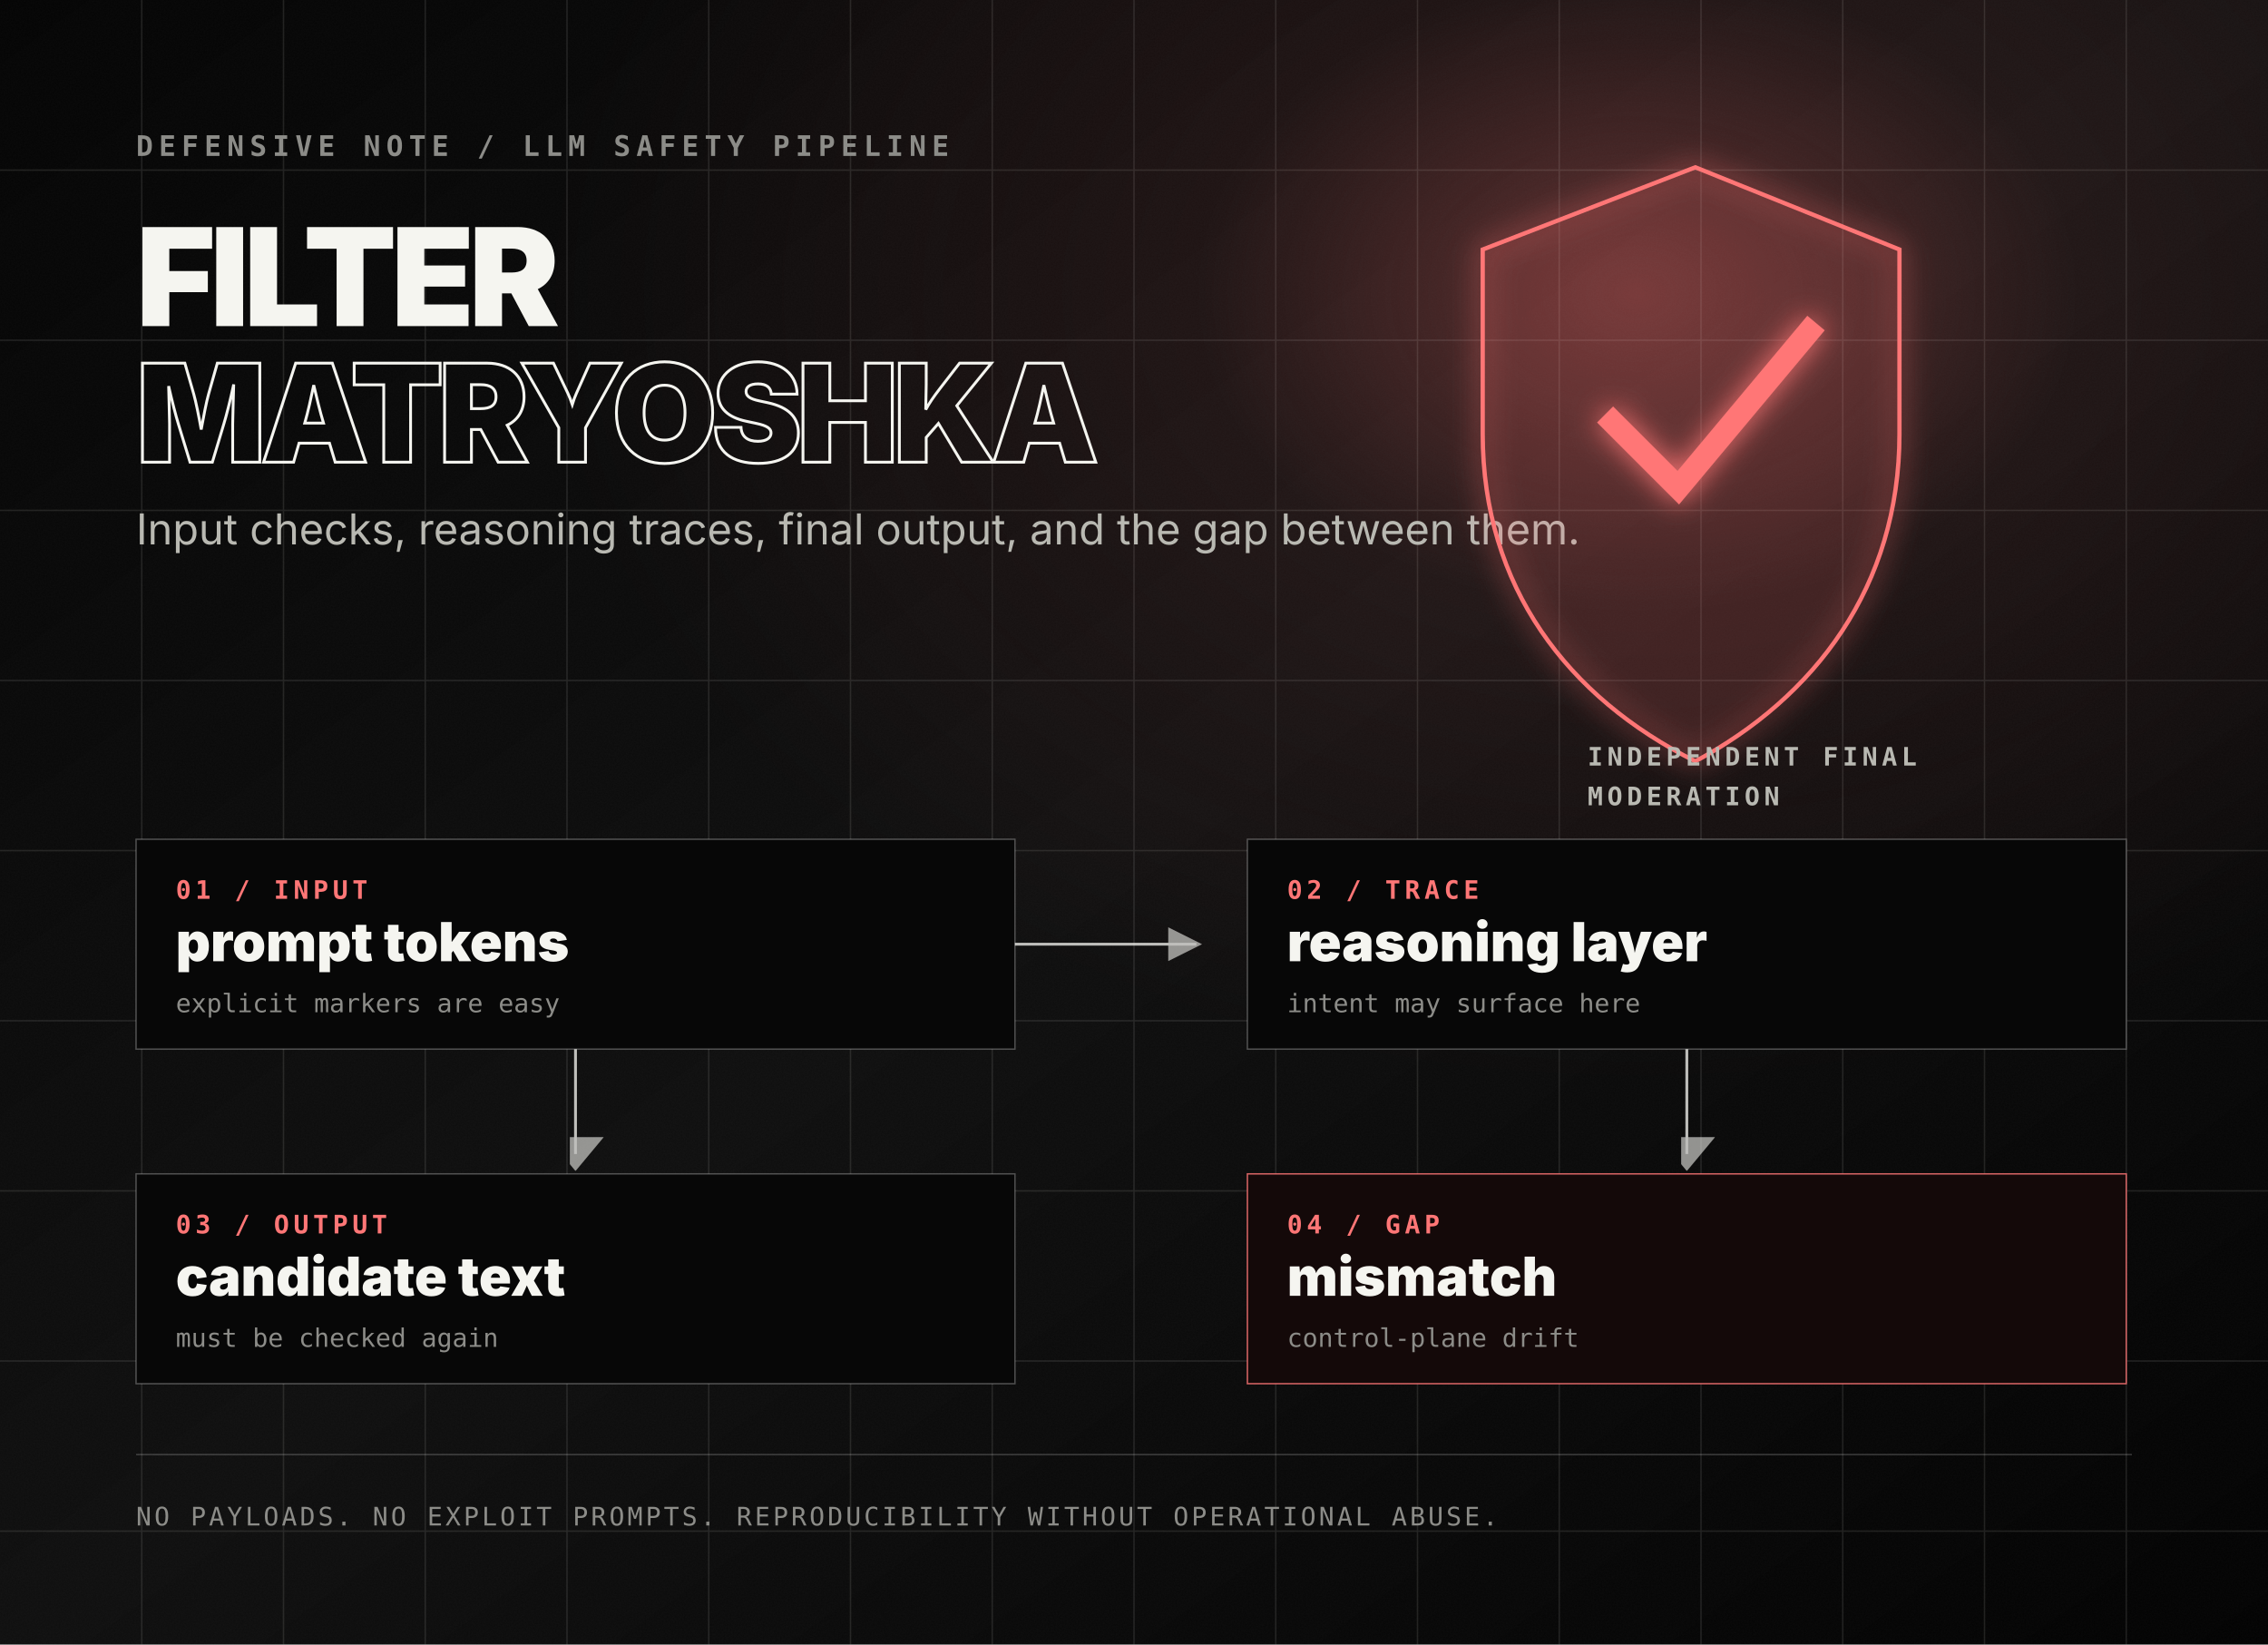
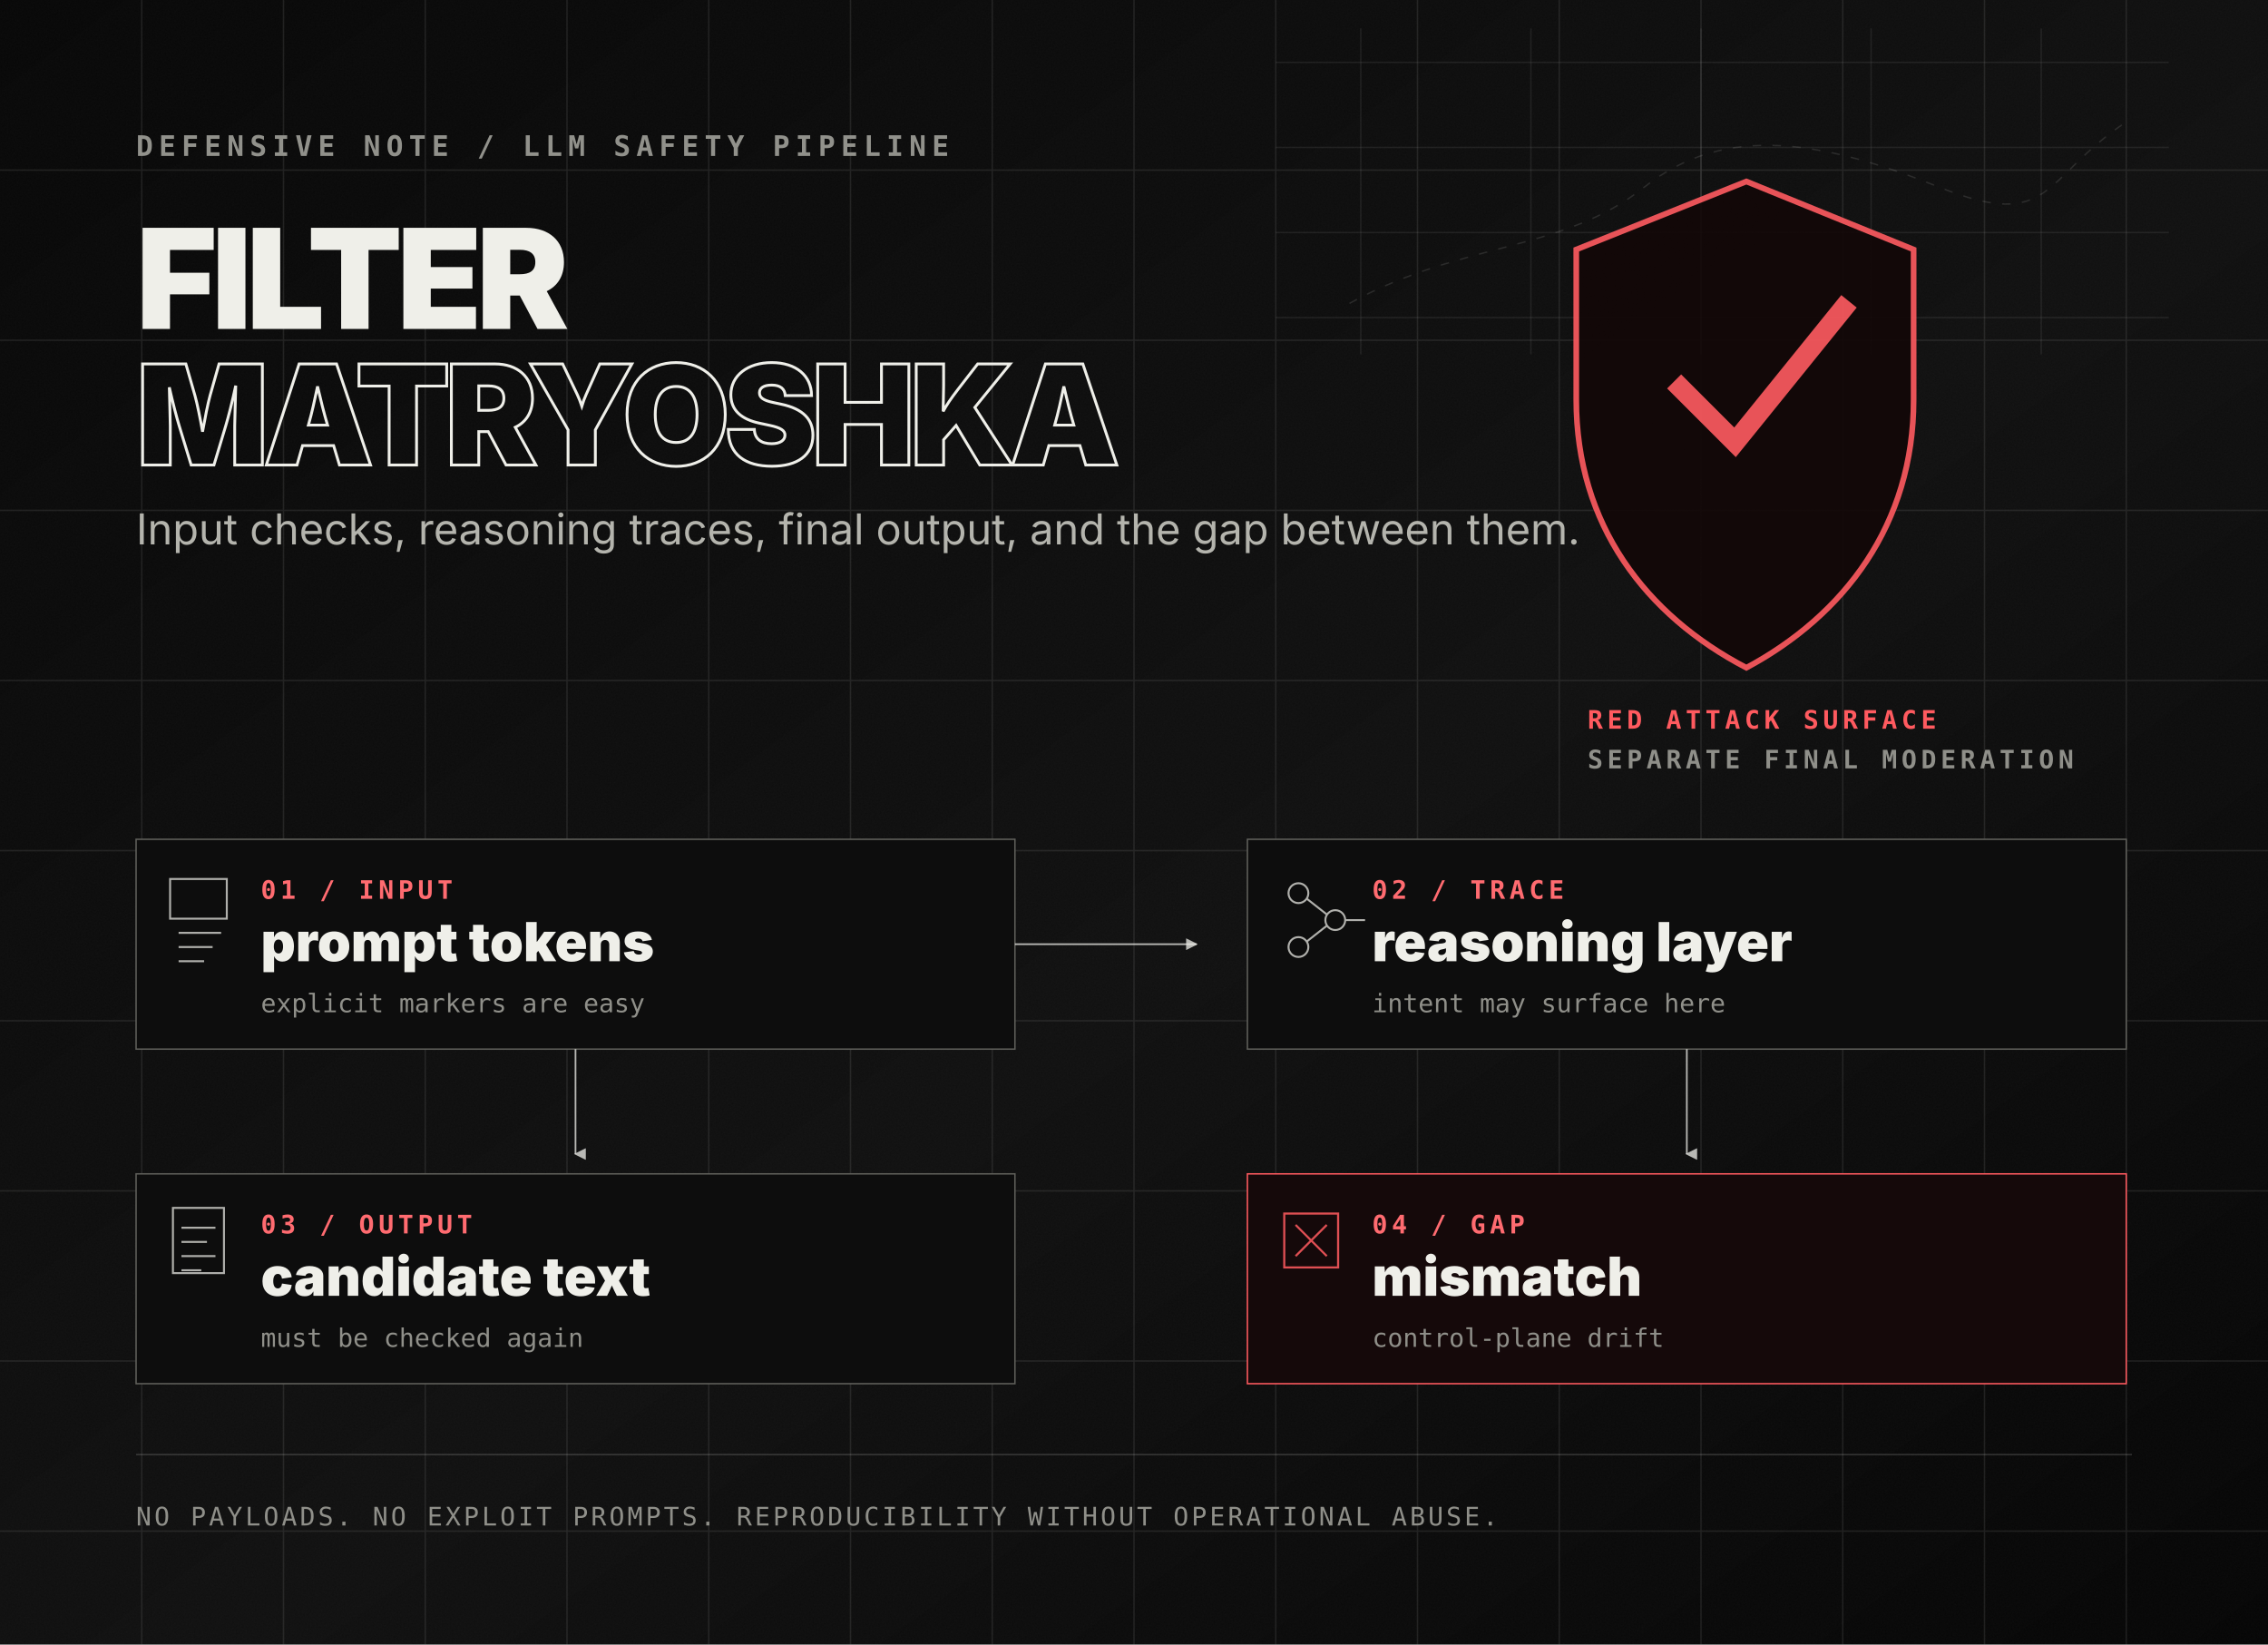
<svg xmlns="http://www.w3.org/2000/svg" viewBox="0 0 1600 1160" role="img" aria-labelledby="title desc">
  <defs>
    <linearGradient id="bg" x1="0" y1="0" x2="1" y2="1">
-       <stop offset="0" stop-color="#040404" />
-       <stop offset="0.5" stop-color="#0f0f0f" />
-       <stop offset="1" stop-color="#020202" />
+       <stop offset="0" stop-color="#070707" />
+       <stop offset="0.55" stop-color="#101010" />
+       <stop offset="1" stop-color="#050505" />
    </linearGradient>
-     <radialGradient id="hot" cx="72%" cy="18%" r="48%">
-       <stop offset="0" stop-color="#ff7676" stop-opacity="0.34" />
-       <stop offset="0.4" stop-color="#ff7676" stop-opacity="0.08" />
-       <stop offset="1" stop-color="#ff7676" stop-opacity="0" />
-     </radialGradient>
    <filter id="grain" x="0" y="0" width="100%" height="100%">
-       <feTurbulence type="fractalNoise" baseFrequency="0.9" numOctaves="3" stitchTiles="stitch" />
+       <feTurbulence type="fractalNoise" baseFrequency="0.88" numOctaves="3" stitchTiles="stitch" />
      <feColorMatrix type="saturate" values="0" />
      <feComponentTransfer>
-         <feFuncA type="table" tableValues="0 0.1" />
+         <feFuncA type="table" tableValues="0 0.11" />
      </feComponentTransfer>
    </filter>
-     <filter id="glow" x="-50%" y="-50%" width="200%" height="200%">
-       <feGaussianBlur stdDeviation="10" result="blur" />
-       <feMerge>
-         <feMergeNode in="blur" />
-         <feMergeNode in="SourceGraphic" />
-       </feMerge>
-     </filter>
-     <marker id="arrowR" markerWidth="12" markerHeight="12" refX="10" refY="6" orient="auto">
-       <path d="M0 0 12 6 0 12Z" fill="#f5f5f0" opacity="0.76" />
+     <marker id="arrowR" viewBox="0 0 8 8" refX="7" refY="4" markerWidth="7" markerHeight="7" orient="auto-start-reverse">
+       <path d="M0 0 8 4 0 8Z" fill="#e8e8e3" opacity="0.78" />
    </marker>
-     <marker id="arrowD" markerWidth="12" markerHeight="12" refX="6" refY="10" orient="auto">
-       <path d="M0 0 12 10 0 20Z" fill="#f5f5f0" opacity="0.76" />
+     <marker id="arrowD" viewBox="0 0 8 8" refX="4" refY="7" markerWidth="7" markerHeight="7" orient="auto">
+       <path d="M0 0 8 4 0 8Z" fill="#e8e8e3" opacity="0.78" transform="rotate(90 4 4)" />
    </marker>
  </defs>
  <rect width="1600" height="1160" fill="url(#bg)" />
-   <rect width="1600" height="1160" fill="url(#hot)" />
-   <g opacity="0.11" stroke="#f5f5f0" stroke-width="1">
+   <g opacity="0.1" stroke="#efefe9" stroke-width="1">
    <path d="M0 120H1600M0 240H1600M0 360H1600M0 480H1600M0 600H1600M0 720H1600M0 840H1600M0 960H1600M0 1080H1600" />
    <path d="M100 0V1160M200 0V1160M300 0V1160M400 0V1160M500 0V1160M600 0V1160M700 0V1160M800 0V1160M900 0V1160M1000 0V1160M1100 0V1160M1200 0V1160M1300 0V1160M1400 0V1160M1500 0V1160" />
  </g>
-   <rect width="1600" height="1160" filter="url(#grain)" opacity="0.3" />
-   <text x="96" y="110" fill="#8c8c88" font-family="JetBrains Mono, Consolas, monospace" font-size="20" font-weight="800" letter-spacing="4">DEFENSIVE NOTE / LLM SAFETY PIPELINE</text>
-   <text x="96" y="230" fill="#f5f5f0" font-family="Inter, Segoe UI, sans-serif" font-size="96" font-weight="950" letter-spacing="-4">FILTER</text>
-   <text x="96" y="326" fill="none" stroke="#f5f5f0" stroke-width="2" font-family="Inter, Segoe UI, sans-serif" font-size="96" font-weight="950" letter-spacing="-4">MATRYOSHKA</text>
-   <text x="96" y="384" fill="#b9b9b2" font-family="Inter, Segoe UI, sans-serif" font-size="30">Input checks, reasoning traces, final output, and the gap between them.</text>
-   <g transform="translate(1046 118)" filter="url(#glow)">
-     <path d="M150 0 294 58v130c0 108-60 186-144 231C60 374 0 296 0 188V58Z" fill="#ff7676" fill-opacity="0.08" stroke="#ff7676" stroke-width="3" />
-     <path d="M92 180 138 226 230 116" fill="none" stroke="#ff7676" stroke-width="16" stroke-linecap="square" stroke-linejoin="miter" />
+   <rect width="1600" height="1160" filter="url(#grain)" opacity="0.28" />
+   <g opacity="0.54">
+     <path d="M900 44H1530M900 104H1530M900 164H1530M900 224H1530" stroke="#efefe9" stroke-opacity="0.15" />
+     <path d="M960 20V250M1080 20V250M1200 20V250M1320 20V250M1440 20V250" stroke="#efefe9" stroke-opacity="0.15" />
+     <path d="M952 214 C1032 170 1102 178 1160 132 S1288 100 1368 132 1440 126 1500 86" fill="none" stroke="#efefe9" stroke-opacity="0.22" stroke-dasharray="6 8" />
  </g>
-   <text x="1120" y="540" fill="#b9b9b2" font-family="JetBrains Mono, Consolas, monospace" font-size="18" font-weight="800" letter-spacing="3">INDEPENDENT FINAL</text>
-   <text x="1120" y="568" fill="#b9b9b2" font-family="JetBrains Mono, Consolas, monospace" font-size="18" font-weight="800" letter-spacing="3">MODERATION</text>
+   <text x="96" y="110" fill="#91918b" font-family="JetBrains Mono, Consolas, monospace" font-size="20" font-weight="800" letter-spacing="4">DEFENSIVE NOTE / LLM SAFETY PIPELINE</text>
+   <text x="96" y="232" fill="#efefe9" font-family="Inter, Segoe UI, sans-serif" font-size="98" font-weight="950" letter-spacing="-4">FILTER</text>
+   <text x="96" y="328" fill="none" stroke="#efefe9" stroke-width="2" font-family="Inter, Segoe UI, sans-serif" font-size="98" font-weight="950" letter-spacing="-4">MATRYOSHKA</text>
+   <text x="96" y="384" fill="#b4b4ad" font-family="Inter, Segoe UI, sans-serif" font-size="30">Input checks, reasoning traces, final output, and the gap between them.</text>
+   <g transform="translate(1112 128)" opacity="0.9">
+     <path d="M120 0 238 48v106c0 88-49 152-118 189C49 306 0 242 0 154V48Z" fill="#120707" stroke="#ff5a5f" stroke-width="4" />
+     <path d="M74 146 112 184 188 90" fill="none" stroke="#ff5a5f" stroke-width="14" stroke-linecap="square" stroke-linejoin="miter" />
+   </g>
+   <text x="1120" y="514" fill="#ff5a5f" font-family="JetBrains Mono, Consolas, monospace" font-size="18" font-weight="800" letter-spacing="3">RED ATTACK SURFACE</text>
+   <text x="1120" y="542" fill="#8f8f89" font-family="JetBrains Mono, Consolas, monospace" font-size="18" font-weight="800" letter-spacing="3">SEPARATE FINAL MODERATION</text>
  <g transform="translate(96 592)">
-     <rect width="620" height="148" fill="#070707" stroke="#ffffff" stroke-opacity="0.28" />
-     <text x="28" y="42" fill="#ff7676" font-family="JetBrains Mono, Consolas, monospace" font-size="18" font-weight="900" letter-spacing="3">01 / INPUT</text>
-     <text x="28" y="86" fill="#f5f5f0" font-family="Inter, Segoe UI, sans-serif" font-size="38" font-weight="860">prompt tokens</text>
-     <text x="28" y="122" fill="#8c8c88" font-family="JetBrains Mono, Consolas, monospace" font-size="18">explicit markers are easy</text>
+     <rect width="620" height="148" fill="#0d0d0d" stroke="#5f5f5a" />
+     <g opacity="0.72" stroke="#efefe9" fill="none" stroke-width="1.4">
+       <rect x="24" y="28" width="40" height="28" />
+       <path d="M30 66h30M30 76h24M30 86h18" />
+     </g>
+     <text x="88" y="42" fill="#ff6b70" font-family="JetBrains Mono, Consolas, monospace" font-size="18" font-weight="900" letter-spacing="3">01 / INPUT</text>
+     <text x="88" y="86" fill="#efefe9" font-family="Inter, Segoe UI, sans-serif" font-size="38" font-weight="860">prompt tokens</text>
+     <text x="88" y="122" fill="#8f8f89" font-family="JetBrains Mono, Consolas, monospace" font-size="18">explicit markers are easy</text>
  </g>
  <g transform="translate(880 592)">
-     <rect width="620" height="148" fill="#070707" stroke="#ffffff" stroke-opacity="0.28" />
-     <text x="28" y="42" fill="#ff7676" font-family="JetBrains Mono, Consolas, monospace" font-size="18" font-weight="900" letter-spacing="3">02 / TRACE</text>
-     <text x="28" y="86" fill="#f5f5f0" font-family="Inter, Segoe UI, sans-serif" font-size="38" font-weight="860">reasoning layer</text>
-     <text x="28" y="122" fill="#8c8c88" font-family="JetBrains Mono, Consolas, monospace" font-size="18">intent may surface here</text>
+     <rect width="620" height="148" fill="#0d0d0d" stroke="#5f5f5a" />
+     <g opacity="0.72" stroke="#efefe9" fill="none" stroke-width="1.4">
+       <circle cx="36" cy="38" r="7" />
+       <circle cx="36" cy="76" r="7" />
+       <circle cx="62" cy="57" r="7" />
+       <path d="M42 42 56 53M42 72 56 61M69 57h14" />
+     </g>
+     <text x="88" y="42" fill="#ff6b70" font-family="JetBrains Mono, Consolas, monospace" font-size="18" font-weight="900" letter-spacing="3">02 / TRACE</text>
+     <text x="88" y="86" fill="#efefe9" font-family="Inter, Segoe UI, sans-serif" font-size="38" font-weight="860">reasoning layer</text>
+     <text x="88" y="122" fill="#8f8f89" font-family="JetBrains Mono, Consolas, monospace" font-size="18">intent may surface here</text>
  </g>
-   <g fill="none" stroke="#f5f5f0" stroke-width="2" opacity="0.76">
-     <path d="M716 666H844" marker-end="url(#arrowR)" />
-     <path d="M406 740V814" marker-end="url(#arrowD)" />
-     <path d="M1190 740V814" marker-end="url(#arrowD)" />
-   </g>
+   <path d="M716 666H844" fill="none" stroke="#efefe9" stroke-opacity="0.75" stroke-width="1.2" marker-end="url(#arrowR)" />
+   <path d="M406 740V814" fill="none" stroke="#efefe9" stroke-opacity="0.75" stroke-width="1.2" marker-end="url(#arrowD)" />
+   <path d="M1190 740V814" fill="none" stroke="#efefe9" stroke-opacity="0.75" stroke-width="1.2" marker-end="url(#arrowD)" />
  <g transform="translate(96 828)">
-     <rect width="620" height="148" fill="#070707" stroke="#ffffff" stroke-opacity="0.28" />
-     <text x="28" y="42" fill="#ff7676" font-family="JetBrains Mono, Consolas, monospace" font-size="18" font-weight="900" letter-spacing="3">03 / OUTPUT</text>
-     <text x="28" y="86" fill="#f5f5f0" font-family="Inter, Segoe UI, sans-serif" font-size="38" font-weight="860">candidate text</text>
-     <text x="28" y="122" fill="#8c8c88" font-family="JetBrains Mono, Consolas, monospace" font-size="18">must be checked again</text>
+     <rect width="620" height="148" fill="#0d0d0d" stroke="#5f5f5a" />
+     <g opacity="0.72" stroke="#efefe9" fill="none" stroke-width="1.4">
+       <rect x="26" y="24" width="36" height="46" />
+       <path d="M32 38h24M32 48h18M32 58h24M32 68h14" />
+     </g>
+     <text x="88" y="42" fill="#ff6b70" font-family="JetBrains Mono, Consolas, monospace" font-size="18" font-weight="900" letter-spacing="3">03 / OUTPUT</text>
+     <text x="88" y="86" fill="#efefe9" font-family="Inter, Segoe UI, sans-serif" font-size="38" font-weight="860">candidate text</text>
+     <text x="88" y="122" fill="#8f8f89" font-family="JetBrains Mono, Consolas, monospace" font-size="18">must be checked again</text>
  </g>
  <g transform="translate(880 828)">
-     <rect width="620" height="148" fill="#140909" stroke="#ff7676" stroke-opacity="0.82" />
-     <text x="28" y="42" fill="#ff7676" font-family="JetBrains Mono, Consolas, monospace" font-size="18" font-weight="900" letter-spacing="3">04 / GAP</text>
-     <text x="28" y="86" fill="#f5f5f0" font-family="Inter, Segoe UI, sans-serif" font-size="38" font-weight="860">mismatch</text>
-     <text x="28" y="122" fill="#8c8c88" font-family="JetBrains Mono, Consolas, monospace" font-size="18">control-plane drift</text>
+     <rect width="620" height="148" fill="#15090a" stroke="#ff5a5f" />
+     <g opacity="0.86" stroke="#ff5a5f" fill="none" stroke-width="1.5">
+       <path d="M26 28h38v38H26z" />
+       <path d="M34 36 56 58M56 36 34 58" />
+     </g>
+     <text x="88" y="42" fill="#ff6b70" font-family="JetBrains Mono, Consolas, monospace" font-size="18" font-weight="900" letter-spacing="3">04 / GAP</text>
+     <text x="88" y="86" fill="#efefe9" font-family="Inter, Segoe UI, sans-serif" font-size="38" font-weight="860">mismatch</text>
+     <text x="88" y="122" fill="#8f8f89" font-family="JetBrains Mono, Consolas, monospace" font-size="18">control-plane drift</text>
  </g>
-   <path d="M96 1026H1504" stroke="#ffffff" stroke-opacity="0.2" />
-   <text x="96" y="1076" fill="#8c8c88" font-family="JetBrains Mono, Consolas, monospace" font-size="18" letter-spacing="2">NO PAYLOADS. NO EXPLOIT PROMPTS. REPRODUCIBILITY WITHOUT OPERATIONAL ABUSE.</text>
+   <path d="M96 1026H1504" stroke="#efefe9" stroke-opacity="0.18" />
+   <text x="96" y="1076" fill="#8f8f89" font-family="JetBrains Mono, Consolas, monospace" font-size="18" letter-spacing="2">NO PAYLOADS. NO EXPLOIT PROMPTS. REPRODUCIBILITY WITHOUT OPERATIONAL ABUSE.</text>
</svg>
